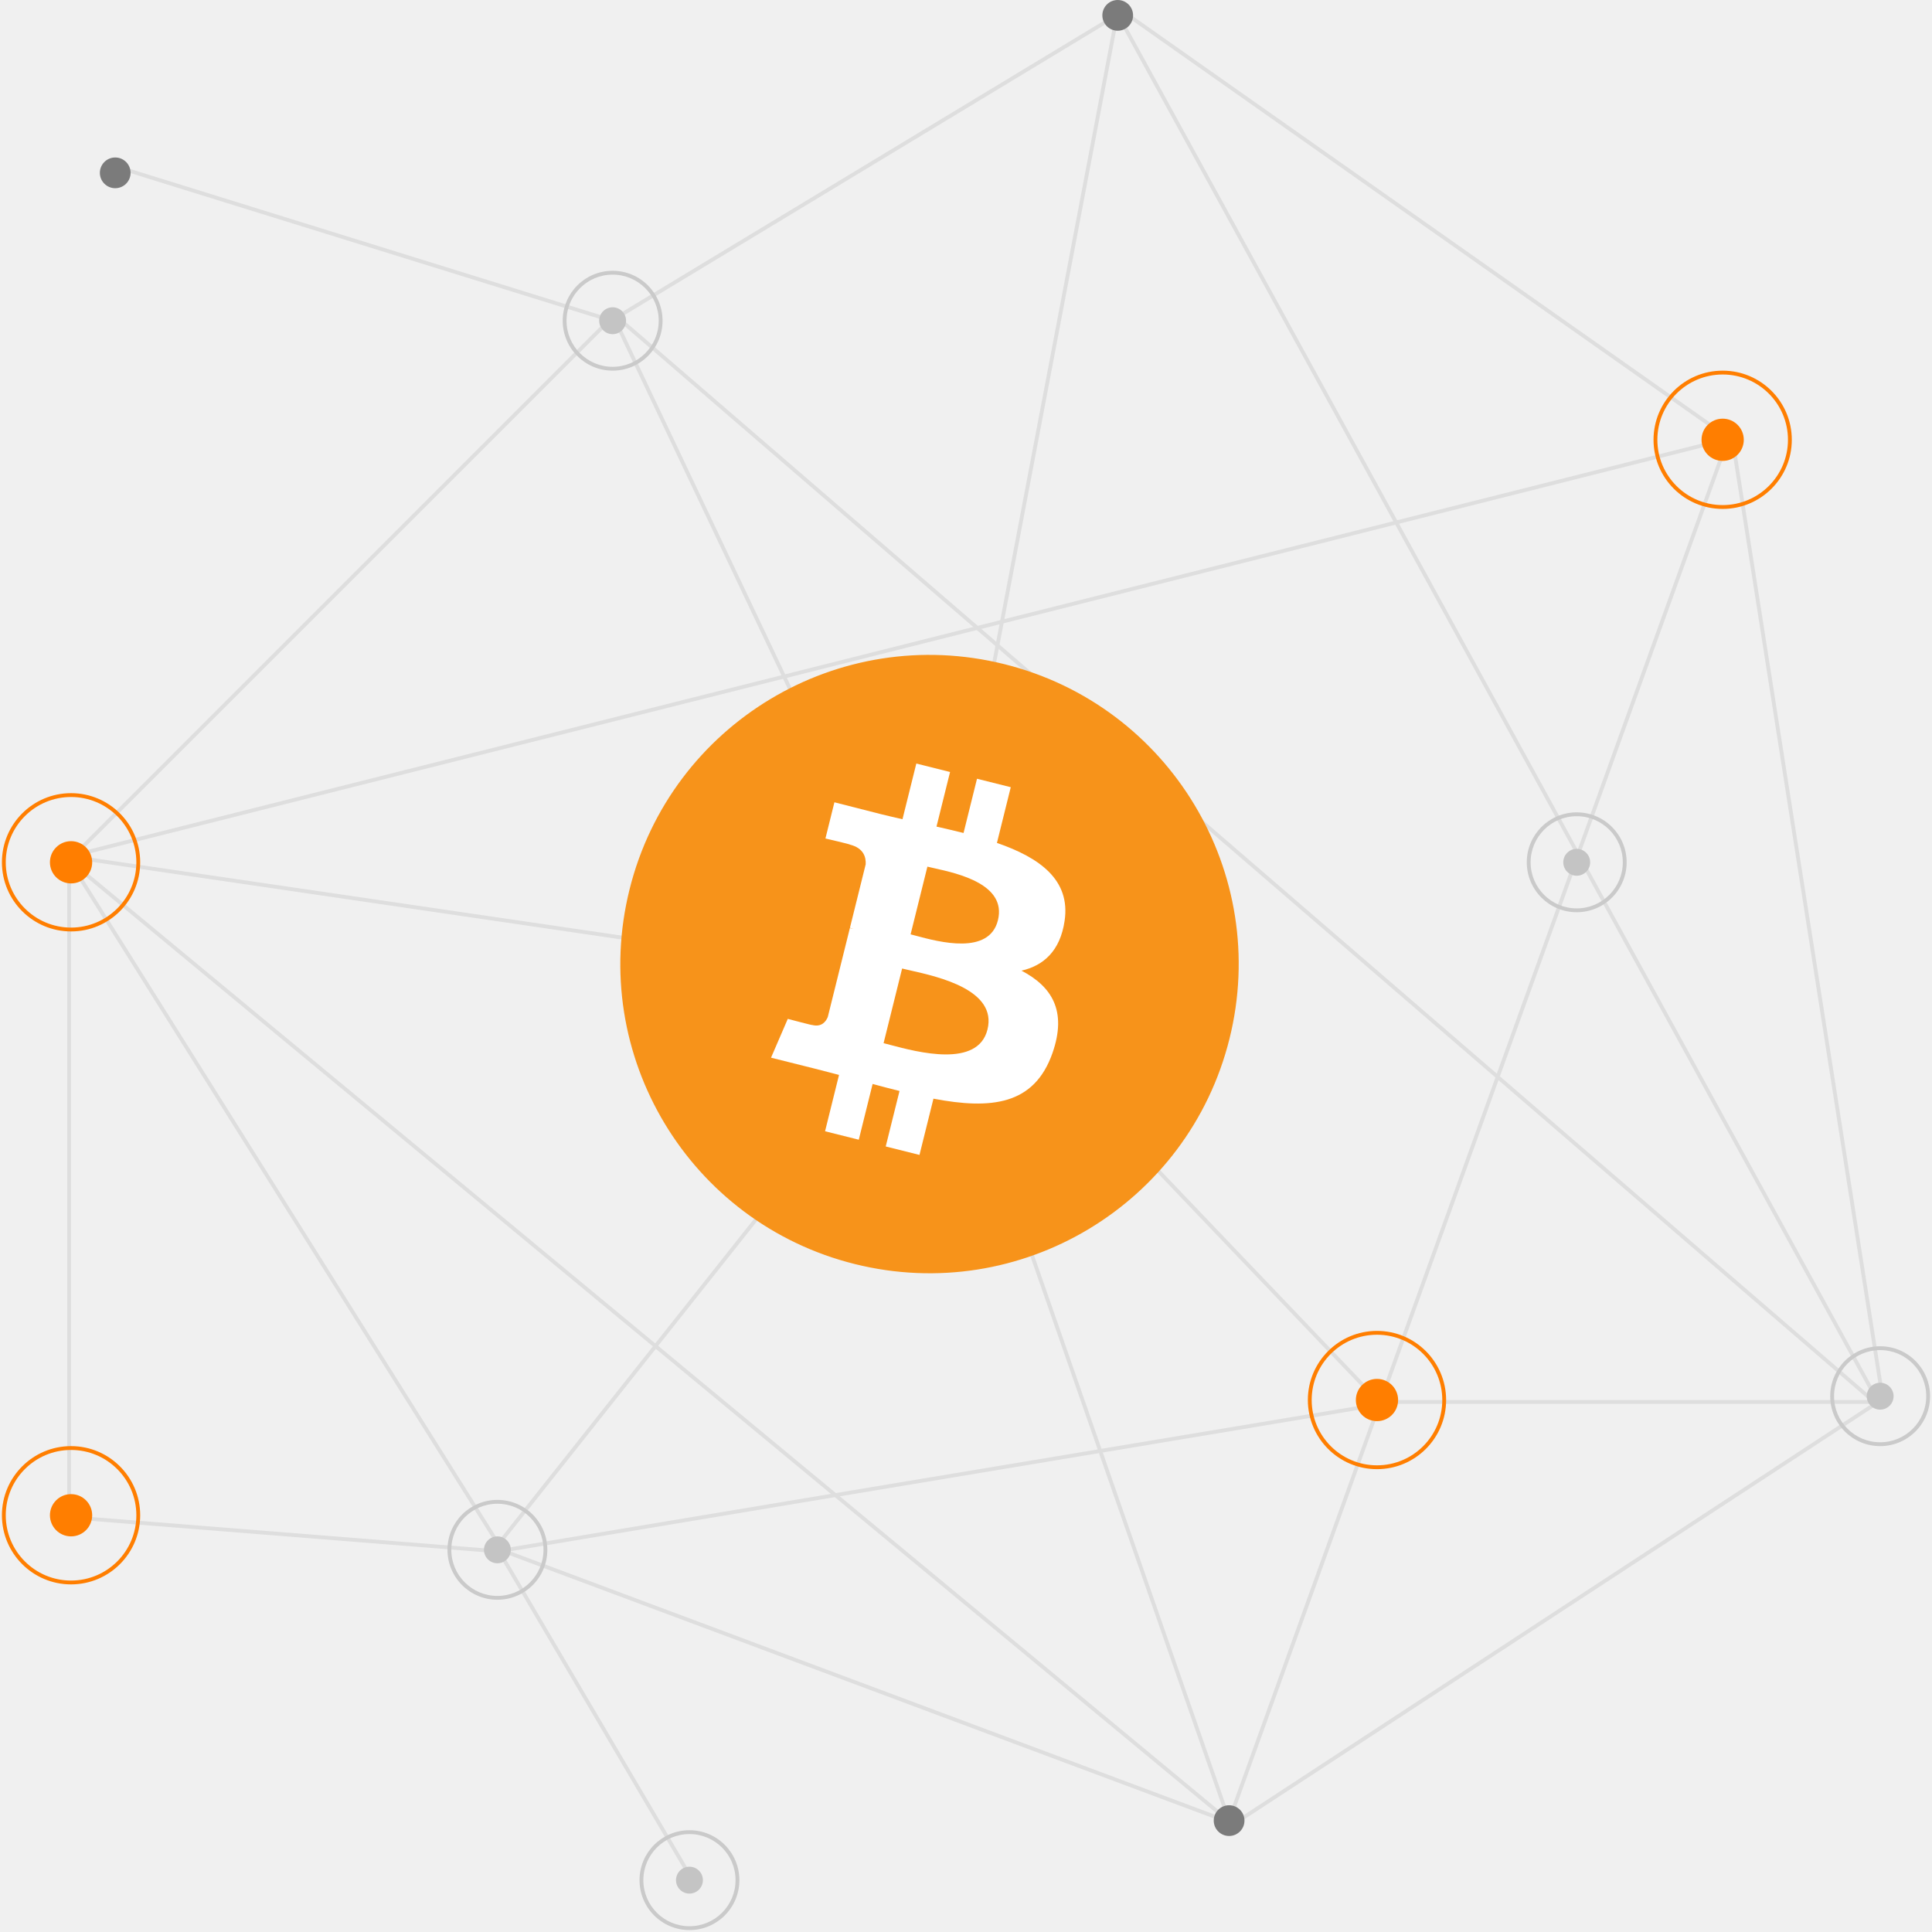
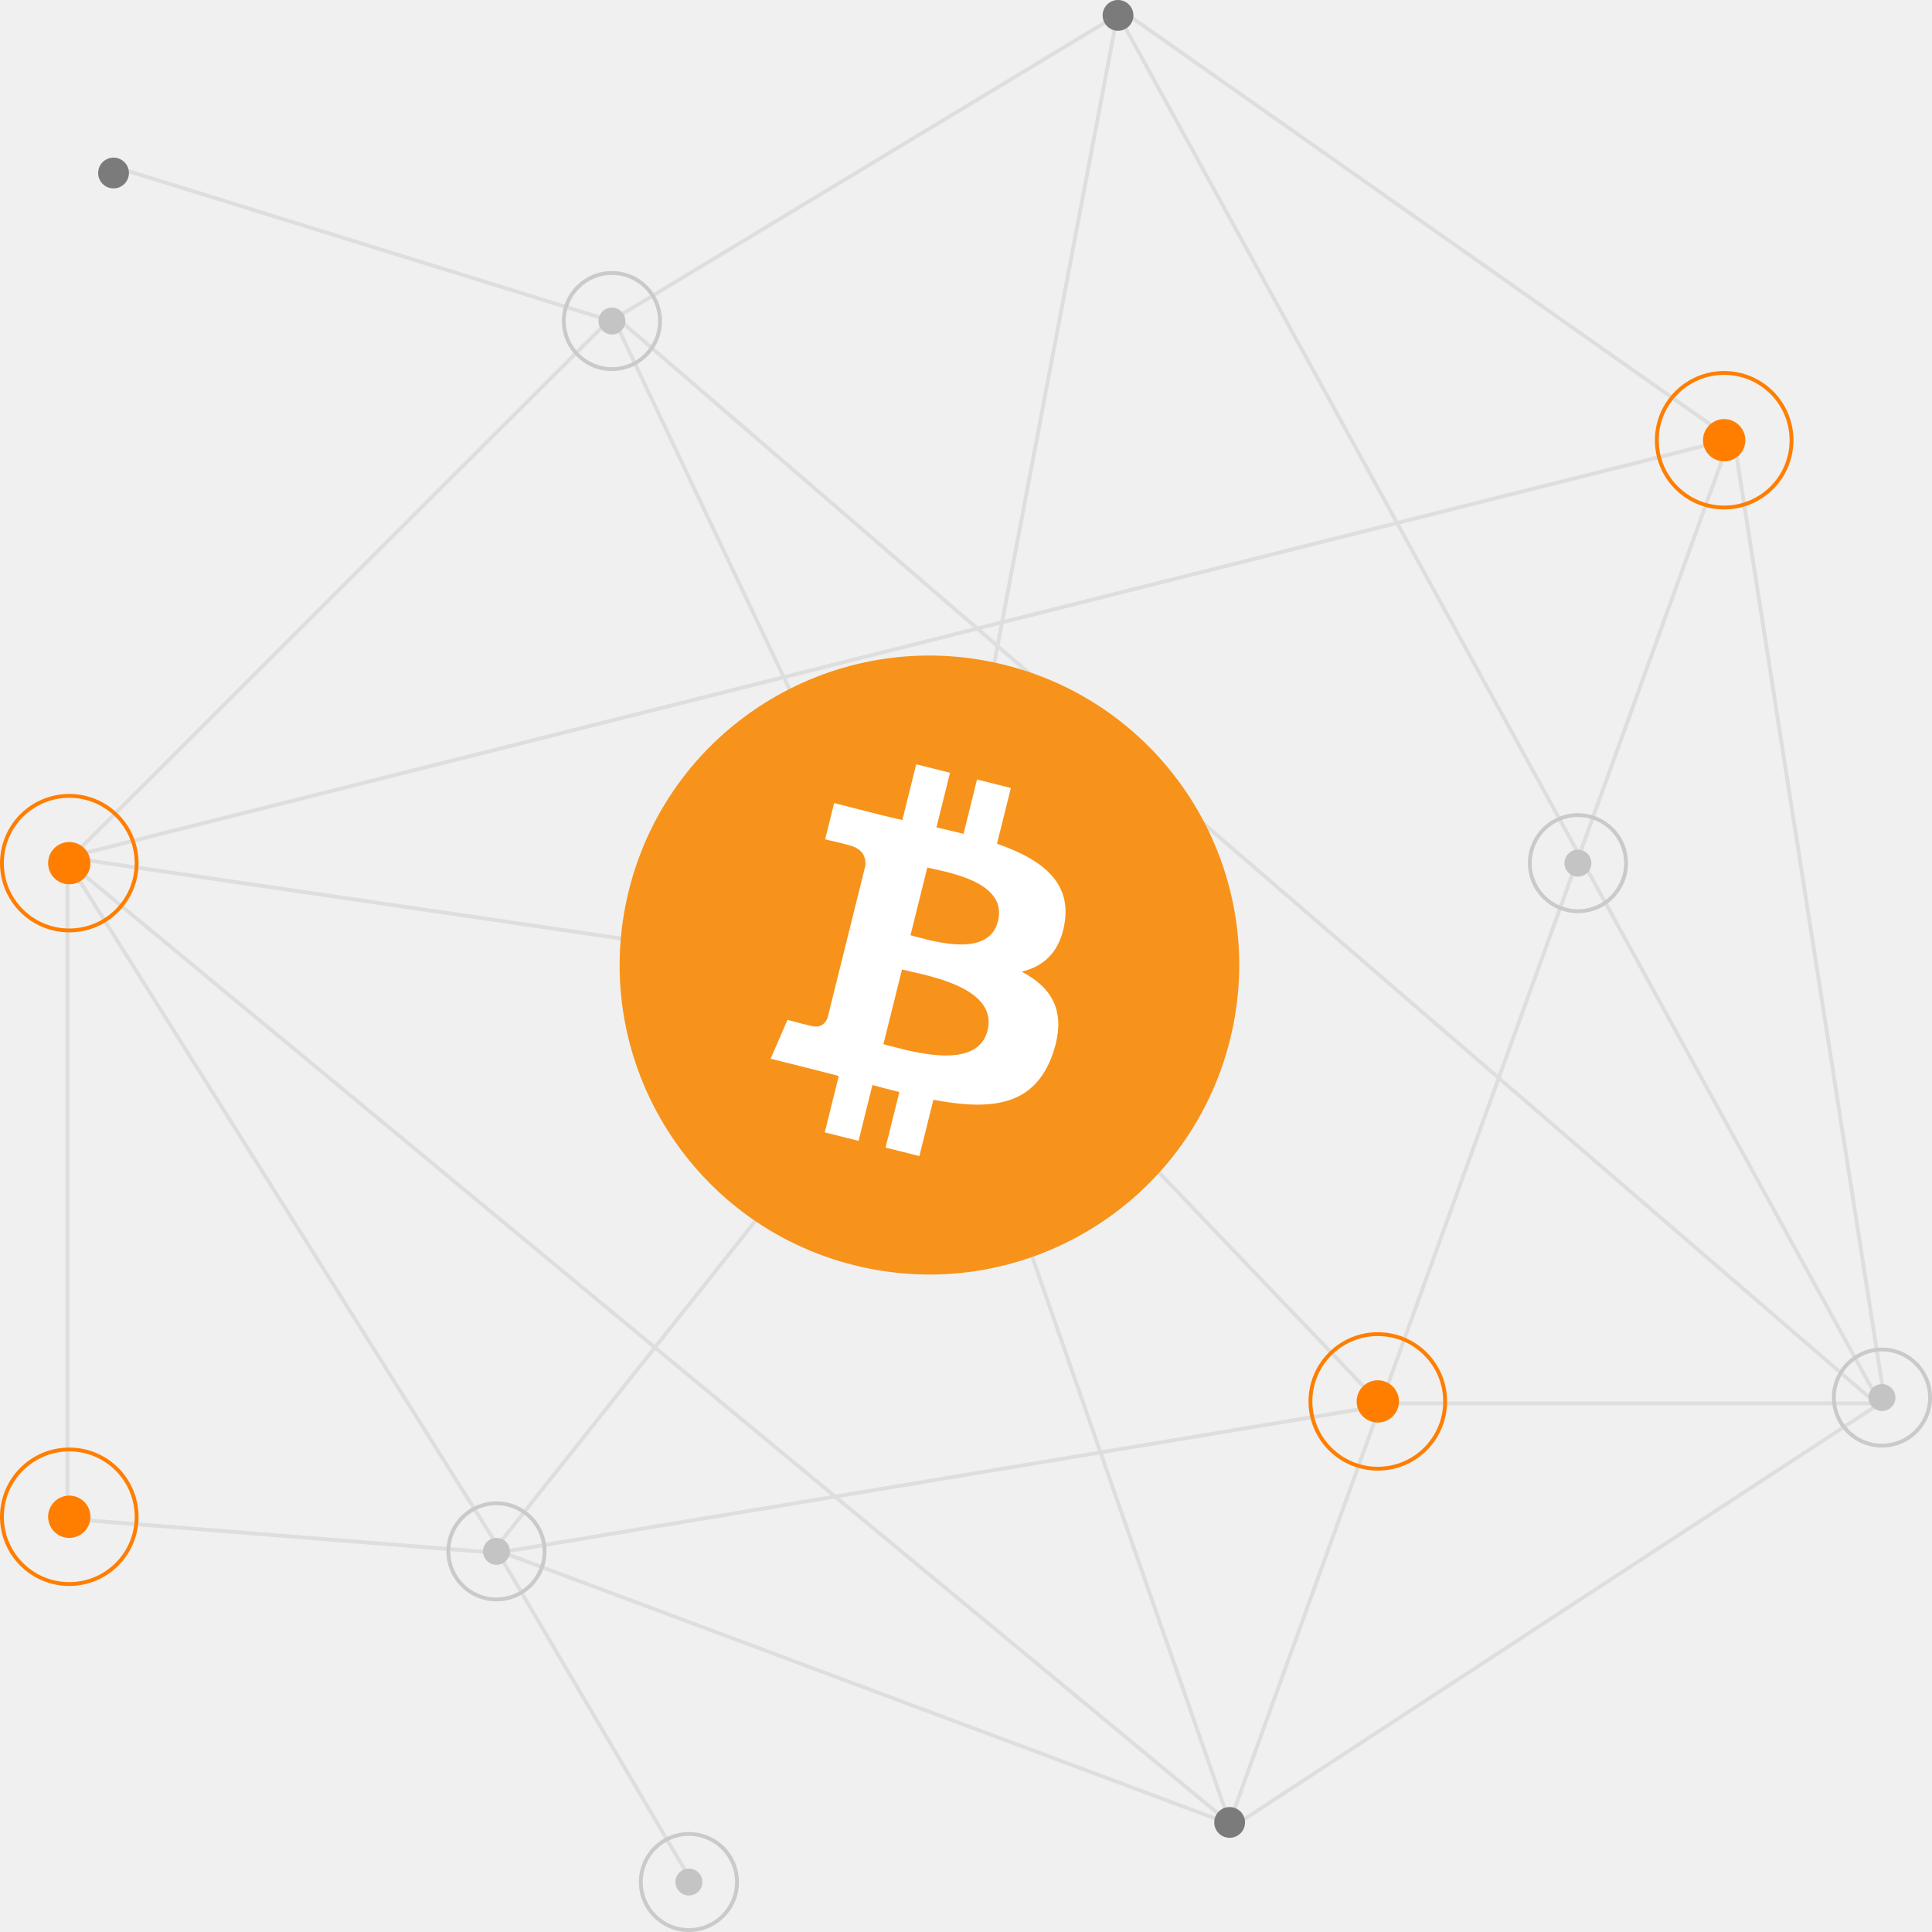
- <svg xmlns="http://www.w3.org/2000/svg" xmlns:xlink="http://www.w3.org/1999/xlink" width="503" height="503" viewBox="0 0 503 503" version="1.1">
-   <g id="Canvas" transform="translate(-5679 -1346)">
-     <g id="Ver 3 get strated illustration">
+ <svg xmlns="http://www.w3.org/2000/svg" xmlns:xlink="http://www.w3.org/1999/xlink" id="svg175" version="1.1" viewBox="0 0 384 384" height="384" width="384">
+   <g transform="matrix(0.7649402,0,0,0.7641791,-4344.478,-1028.585)" id="Canvas">
+     <g id="g152">
      <g id="Ver 3 get strated illustration">
-         <g id="Group 8" opacity="0.2">
+         <g style="opacity:0.2" id="Group 8">
          <g id="Path 5">
-             <use xlink:href="#path0_stroke" transform="translate(5697 1349)" fill="#979797" />
+             <use height="100%" width="100%" y="0" x="0" style="fill:#979797" id="use6" transform="translate(5697,1349)" xlink:href="#path0_stroke" />
          </g>
          <g id="Path 6">
-             <use xlink:href="#path1_stroke" transform="translate(5923 1460)" fill="#979797" />
+             <use height="100%" width="100%" y="0" x="0" style="fill:#979797" id="use9" transform="translate(5923,1460)" xlink:href="#path1_stroke" />
          </g>
          <g id="Path 8">
-             <use xlink:href="#path2_stroke" transform="translate(5808 1604)" fill="#979797" />
+             <use height="100%" width="100%" y="0" x="0" style="fill:#979797" id="use12" transform="translate(5808,1604)" xlink:href="#path2_stroke" />
          </g>
          <g id="Path 9">
-             <use xlink:href="#path3_stroke" transform="translate(5839 1348)" fill="#979797" />
+             <use height="100%" width="100%" y="0" x="0" style="fill:#979797" id="use15" transform="translate(5839,1348)" xlink:href="#path3_stroke" />
          </g>
          <g id="Path 10">
-             <use xlink:href="#path4_stroke" transform="translate(5697 1570)" fill="#979797" />
+             <use height="100%" width="100%" y="0" x="0" style="fill:#979797" id="use18" transform="translate(5697,1570)" xlink:href="#path4_stroke" />
          </g>
          <g id="Path 11">
-             <use xlink:href="#path5_stroke" transform="translate(5697 1347)" fill="#979797" />
+             <use height="100%" width="100%" y="0" x="0" style="fill:#979797" id="use21" transform="translate(5697,1347)" xlink:href="#path5_stroke" />
          </g>
          <g id="Path 12">
-             <use xlink:href="#path6_stroke" transform="translate(5708 1389)" fill="#979797" />
+             <use height="100%" width="100%" y="0" x="0" style="fill:#979797" id="use24" transform="translate(5708,1389)" xlink:href="#path6_stroke" />
          </g>
          <g id="Path 13">
-             <use xlink:href="#path7_stroke" transform="translate(5932 1600)" fill="#979797" />
+             <use height="100%" width="100%" y="0" x="0" style="fill:#979797" id="use27" transform="translate(5932,1600)" xlink:href="#path7_stroke" />
          </g>
          <g id="Path 14">
-             <use xlink:href="#path8_stroke" transform="translate(5808 1711)" fill="#979797" />
+             <use height="100%" width="100%" y="0" x="0" style="fill:#979797" id="use30" transform="translate(5808,1711)" xlink:href="#path8_stroke" />
          </g>
          <g id="Path 15">
-             <use xlink:href="#path9_stroke" transform="translate(5809 1750)" fill="#979797" />
+             <use height="100%" width="100%" y="0" x="0" style="fill:#979797" id="use33" transform="translate(5809,1750)" xlink:href="#path9_stroke" />
          </g>
        </g>
        <g id="dots">
          <g id="Oval 2">
-             <use xlink:href="#path10_fill" transform="translate(5835 1426)" fill="#C4C4C4" />
+             <use height="100%" width="100%" y="0" x="0" style="fill:#c4c4c4" id="use37" transform="translate(5835,1426)" xlink:href="#path10_fill" />
          </g>
-           <g id="Oval 2">
-             <use xlink:href="#path11_stroke" transform="translate(5826 1417)" fill="#CACACA" />
+           <g id="g42">
+             <use height="100%" width="100%" y="0" x="0" style="fill:#cacaca" id="use40" transform="translate(5826,1417)" xlink:href="#path11_stroke" />
          </g>
        </g>
-         <g id="dots">
-           <g id="Oval 2">
-             <use xlink:href="#path10_fill" transform="translate(6165 1706)" fill="#C4C4C4" />
+         <g id="g53">
+           <g id="g47">
+             <use height="100%" width="100%" y="0" x="0" style="fill:#c4c4c4" id="use45" transform="translate(6165,1706)" xlink:href="#path10_fill" />
          </g>
-           <g id="Oval 2">
-             <use xlink:href="#path11_stroke" transform="translate(6156 1697)" fill="#CACACA" />
+           <g id="g51">
+             <use height="100%" width="100%" y="0" x="0" style="fill:#cacaca" id="use49" transform="translate(6156,1697)" xlink:href="#path11_stroke" />
          </g>
        </g>
-         <g id="dots">
-           <g id="Oval 2">
-             <use xlink:href="#path10_fill" transform="translate(6086 1567)" fill="#C4C4C4" />
+         <g id="g63">
+           <g id="g57">
+             <use height="100%" width="100%" y="0" x="0" style="fill:#c4c4c4" id="use55" transform="translate(6086,1567)" xlink:href="#path10_fill" />
          </g>
-           <g id="Oval 2">
-             <use xlink:href="#path11_stroke" transform="translate(6077 1558)" fill="#CACACA" />
+           <g id="g61">
+             <use height="100%" width="100%" y="0" x="0" style="fill:#cacaca" id="use59" transform="translate(6077,1558)" xlink:href="#path11_stroke" />
          </g>
        </g>
-         <g id="dots">
-           <g id="Oval 2">
-             <use xlink:href="#path10_fill" transform="translate(5805 1746)" fill="#C4C4C4" />
+         <g id="g73">
+           <g id="g67">
+             <use height="100%" width="100%" y="0" x="0" style="fill:#c4c4c4" id="use65" transform="translate(5805,1746)" xlink:href="#path10_fill" />
          </g>
-           <g id="Oval 2">
-             <use xlink:href="#path11_stroke" transform="translate(5796 1737)" fill="#CACACA" />
+           <g id="g71">
+             <use height="100%" width="100%" y="0" x="0" style="fill:#cacaca" id="use69" transform="translate(5796,1737)" xlink:href="#path11_stroke" />
          </g>
        </g>
-         <g id="dots">
-           <g id="Oval 2">
-             <use xlink:href="#path10_fill" transform="translate(5855 1832)" fill="#C4C4C4" />
+         <g id="g83">
+           <g id="g77">
+             <use height="100%" width="100%" y="0" x="0" style="fill:#c4c4c4" id="use75" transform="translate(5855,1832)" xlink:href="#path10_fill" />
          </g>
-           <g id="Oval 2">
-             <use xlink:href="#path11_stroke" transform="translate(5846 1823)" fill="#CACACA" />
+           <g id="g81">
+             <use height="100%" width="100%" y="0" x="0" style="fill:#cacaca" id="use79" transform="translate(5846,1823)" xlink:href="#path11_stroke" />
          </g>
        </g>
-         <g id="dots">
-           <g id="Oval 2">
-             <use xlink:href="#path12_fill" transform="translate(5995 1816)" fill="#7B7B7B" />
+         <g id="g89">
+           <g id="g87">
+             <use height="100%" width="100%" y="0" x="0" style="fill:#7b7b7b" id="use85" transform="translate(5995,1816)" xlink:href="#path12_fill" />
          </g>
        </g>
-         <g id="dots">
-           <g id="Oval 2">
-             <use xlink:href="#path12_fill" transform="translate(5705 1387)" fill="#7B7B7B" />
+         <g id="g95">
+           <g id="g93">
+             <use height="100%" width="100%" y="0" x="0" style="fill:#7b7b7b" id="use91" transform="translate(5705,1387)" xlink:href="#path12_fill" />
          </g>
        </g>
-         <g id="dots">
-           <g id="Oval 2">
-             <use xlink:href="#path12_fill" transform="translate(5966 1346)" fill="#7B7B7B" />
+         <g id="g101">
+           <g id="g99">
+             <use height="100%" width="100%" y="0" x="0" style="fill:#7b7b7b" id="use97" transform="translate(5966,1346)" xlink:href="#path12_fill" />
          </g>
        </g>
        <g id="Group 7">
-           <g id="Oval 2">
-             <use xlink:href="#path13_fill" transform="translate(5692 1565)" fill="#FF7E00" />
+           <g id="g105">
+             <use height="100%" width="100%" y="0" x="0" style="fill:#ff7e00" id="use103" transform="translate(5692,1565)" xlink:href="#path13_fill" />
          </g>
-           <g id="Oval 2">
-             <use xlink:href="#path14_stroke" transform="translate(5680 1553)" fill="#FF7E00" />
+           <g id="g109">
+             <use height="100%" width="100%" y="0" x="0" style="fill:#ff7e00" id="use107" transform="translate(5680,1553)" xlink:href="#path14_stroke" />
          </g>
        </g>
-         <g id="Group 7">
-           <g id="Oval 2">
-             <use xlink:href="#path13_fill" transform="translate(5692 1735)" fill="#FF7E00" />
+         <g id="g120">
+           <g id="g114">
+             <use height="100%" width="100%" y="0" x="0" style="fill:#ff7e00" id="use112" transform="translate(5692,1735)" xlink:href="#path13_fill" />
          </g>
-           <g id="Oval 2">
-             <use xlink:href="#path14_stroke" transform="translate(5680 1723)" fill="#FF7E00" />
+           <g id="g118">
+             <use height="100%" width="100%" y="0" x="0" style="fill:#ff7e00" id="use116" transform="translate(5680,1723)" xlink:href="#path14_stroke" />
          </g>
        </g>
-         <g id="Group 7">
-           <g id="Oval 2">
-             <use xlink:href="#path13_fill" transform="translate(6032 1705)" fill="#FF7E00" />
+         <g id="g130">
+           <g id="g124">
+             <use height="100%" width="100%" y="0" x="0" style="fill:#ff7e00" id="use122" transform="translate(6032,1705)" xlink:href="#path13_fill" />
          </g>
-           <g id="Oval 2">
-             <use xlink:href="#path14_stroke" transform="translate(6020 1693)" fill="#FF7E00" />
+           <g id="g128">
+             <use height="100%" width="100%" y="0" x="0" style="fill:#ff7e00" id="use126" transform="translate(6020,1693)" xlink:href="#path14_stroke" />
          </g>
        </g>
-         <g id="Group 7">
-           <g id="Oval 2">
-             <use xlink:href="#path13_fill" transform="translate(6122 1455)" fill="#FF7E00" />
+         <g id="g140">
+           <g id="g134">
+             <use height="100%" width="100%" y="0" x="0" style="fill:#ff7e00" id="use132" transform="translate(6122,1455)" xlink:href="#path13_fill" />
          </g>
-           <g id="Oval 2">
-             <use xlink:href="#path14_stroke" transform="translate(6110 1443)" fill="#FF7E00" />
+           <g id="g138">
+             <use height="100%" width="100%" y="0" x="0" style="fill:#ff7e00" id="use136" transform="translate(6110,1443)" xlink:href="#path14_stroke" />
          </g>
        </g>
        <g id="Group 6">
          <g id="path3094">
-             <use xlink:href="#path15_fill" transform="translate(5841 1517)" fill="#F7931A" />
-             <use xlink:href="#path16_stroke" transform="translate(5841 1517)" fill="#F7931A" />
+             <use height="100%" width="100%" y="0" x="0" style="fill:#f7931a" id="use142" transform="translate(5841,1517)" xlink:href="#path15_fill" />
+             <use height="100%" width="100%" y="0" x="0" style="fill:#f7931a" id="use144" transform="translate(5841,1517)" xlink:href="#path16_stroke" />
          </g>
          <g id="path3096">
-             <use xlink:href="#path17_fill" transform="translate(5879.74 1544.79)" fill="#FFFFFF" />
+             <use height="100%" width="100%" y="0" x="0" style="fill:#ffffff" id="use147" transform="translate(5879.74,1544.79)" xlink:href="#path17_fill" />
          </g>
        </g>
      </g>
    </g>
  </g>
-   <defs>
-     <path id="path0_stroke" d="M 433 111L 433.494 110.923L 433.409 110.381L 432.878 110.515L 433 111ZM 0 220L -0.122 219.515L -0.073 220.495L 0 220ZM 225 253L 224.927 253.495L 225.402 253.564L 225.491 253.093L 225 253ZM 472.494 359.923L 433.494 110.923L 432.506 111.077L 471.506 360.077L 472.494 359.923ZM 432.878 110.515L -0.122 219.515L 0.122 220.485L 433.122 111.485L 432.878 110.515ZM -0.073 220.495L 224.927 253.495L 225.073 252.505L 0.073 219.505L -0.073 220.495ZM 225.491 253.093L 273.491 0.093L 272.509 -0.093L 224.509 252.907L 225.491 253.093Z" />
-     <path id="path1_stroke" d="M 76 360L 75.528 360.165L 75.992 361.495L 76.47 360.17L 76 360ZM -0.472 142.165L 75.528 360.165L 76.472 359.835L 0.472 141.835L -0.472 142.165ZM 76.47 360.17L 206.47 0.17L 205.53 -0.17L 75.53 359.83L 76.47 360.17Z" />
-     <path id="path2_stroke" d="M 0 145L -0.392 144.689L -0.819 145.228L -0.175 145.468L 0 145ZM 114.608 -0.311L -0.392 144.689L 0.392 145.311L 115.392 0.311L 114.608 -0.311ZM -0.175 145.468L 189.825 216.468L 190.175 215.532L 0.175 144.532L -0.175 145.468Z" />
-     <path id="path3_stroke" d="M 0 81L -0.259 80.572L -0.645 80.806L -0.452 81.214L 0 81ZM 82.452 253.786L 0.452 80.786L -0.452 81.214L 81.548 254.214L 82.452 253.786ZM 0.259 81.428L 134.259 0.428L 133.741 -0.428L -0.259 80.572L 0.259 81.428Z" />
-     <path id="path4_stroke" d="M 113 180L 112.96 180.498L 113.953 180.577L 113.423 179.734L 113 180ZM 0 171L -0.5 171L -0.5 171.462L -0.04 171.498L 0 171ZM 0 0L 0.423 -0.266L -0.5 -1.737L -0.5 0L 0 0ZM 113.04 179.502L 0.04 170.502L -0.04 171.498L 112.96 180.498L 113.04 179.502ZM 0.5 171L 0.5 0L -0.5 0L -0.5 171L 0.5 171ZM -0.423 0.266L 112.577 180.266L 113.423 179.734L 0.423 -0.266L -0.423 0.266Z" />
-     <path id="path5_stroke" d="M 271.5 0L 271.788 -0.409L 271.062 0.24L 271.5 0ZM 471 364L 471.274 364.418L 471.661 364.165L 471.438 363.76L 471 364ZM 303 474L 302.681 474.385L 302.965 474.62L 303.274 474.418L 303 474ZM 0 223L -0.354 222.646L -0.742 223.035L -0.319 223.385L 0 223ZM 142 81L 142.327 80.621L 141.975 80.318L 141.646 80.646L 142 81ZM 432.288 112.591L 271.788 -0.409L 271.212 0.409L 431.712 113.409L 432.288 112.591ZM 271.062 0.24L 470.562 364.24L 471.438 363.76L 271.938 -0.24L 271.062 0.24ZM 470.726 363.582L 302.726 473.582L 303.274 474.418L 471.274 364.418L 470.726 363.582ZM 303.319 473.615L 0.319 222.615L -0.319 223.385L 302.681 474.385L 303.319 473.615ZM 0.354 223.354L 142.354 81.354L 141.646 80.646L -0.354 222.646L 0.354 223.354ZM 141.673 81.379L 469.673 364.379L 470.327 363.621L 142.327 80.621L 141.673 81.379Z" />
-     <path id="path6_stroke" d="M 132.148 40.523L 0.148 -0.477L -0.148 0.477L 131.852 41.477L 132.148 40.523Z" />
-     <path id="path7_stroke" d="M 106 111L 105.638 111.345L 105.786 111.5L 106 111.5L 106 111ZM 238 110.5L 106 110.5L 106 111.5L 238 111.5L 238 110.5ZM 106.362 110.655L 0.362 -0.345L -0.362 0.345L 105.638 111.345L 106.362 110.655Z" />
-     <path id="path8_stroke" d="M 0.082 39.493L 234.082 0.493L 233.918 -0.493L -0.082 38.507L 0.082 39.493Z" />
-     <path id="path9_stroke" d="M -0.431 0.254L 49.569 85.254L 50.431 84.746L 0.431 -0.254L -0.431 0.254Z" />
-     <path id="path10_fill" fill-rule="evenodd" d="M 3.5 7C 5.433 7 7 5.433 7 3.5C 7 1.567 5.433 0 3.5 0C 1.567 0 0 1.567 0 3.5C 0 5.433 1.567 7 3.5 7Z" />
-     <path id="path11_stroke" d="M 12.5 25.5C 19.68 25.5 25.5 19.68 25.5 12.5L 24.5 12.5C 24.5 19.127 19.127 24.5 12.5 24.5L 12.5 25.5ZM 25.5 12.5C 25.5 5.32 19.68 -0.5 12.5 -0.5L 12.5 0.5C 19.127 0.5 24.5 5.873 24.5 12.5L 25.5 12.5ZM 12.5 -0.5C 5.32 -0.5 -0.5 5.32 -0.5 12.5L 0.5 12.5C 0.5 5.873 5.873 0.5 12.5 0.5L 12.5 -0.5ZM -0.5 12.5C -0.5 19.68 5.32 25.5 12.5 25.5L 12.5 24.5C 5.873 24.5 0.5 19.127 0.5 12.5L -0.5 12.5Z" />
-     <path id="path12_fill" fill-rule="evenodd" d="M 4 8C 6.209 8 8 6.209 8 4C 8 1.791 6.209 0 4 0C 1.791 0 0 1.791 0 4C 0 6.209 1.791 8 4 8Z" />
-     <path id="path13_fill" fill-rule="evenodd" d="M 5.5 11C 8.538 11 11 8.538 11 5.5C 11 2.462 8.538 0 5.5 0C 2.462 0 0 2.462 0 5.5C 0 8.538 2.462 11 5.5 11Z" />
-     <path id="path14_stroke" d="M 17.5 35.5C 27.441 35.5 35.5 27.441 35.5 17.5L 34.5 17.5C 34.5 26.889 26.889 34.5 17.5 34.5L 17.5 35.5ZM 35.5 17.5C 35.5 7.559 27.441 -0.5 17.5 -0.5L 17.5 0.5C 26.889 0.5 34.5 8.111 34.5 17.5L 35.5 17.5ZM 17.5 -0.5C 7.559 -0.5 -0.5 7.559 -0.5 17.5L 0.5 17.5C 0.5 8.111 8.111 0.5 17.5 0.5L 17.5 -0.5ZM -0.5 17.5C -0.5 27.441 7.559 35.5 17.5 35.5L 17.5 34.5C 8.111 34.5 0.5 26.889 0.5 17.5L -0.5 17.5Z" />
-     <path id="path15_fill" d="M 157.605 99.353C 146.919 142.21 103.507 168.292 60.64 157.605C 17.791 146.92 -8.295 103.51 2.396 60.656C 13.078 17.794 56.49 -8.291 99.344 2.394C 142.209 13.079 168.292 56.493 157.605 99.353Z" />
-     <path id="path16_stroke" d="M 157.605 99.353L 158.091 99.474L 158.091 99.474L 157.605 99.353ZM 60.64 157.605L 60.519 158.09L 60.519 158.09L 60.64 157.605ZM 2.396 60.656L 2.882 60.777L 2.882 60.777L 2.396 60.656ZM 99.344 2.394L 99.223 2.879L 99.223 2.879L 99.344 2.394ZM 157.12 99.232C 146.501 141.821 103.36 167.74 60.761 157.12L 60.519 158.09C 103.654 168.844 147.338 142.599 158.091 99.474L 157.12 99.232ZM 60.761 157.12C 18.179 146.502 -7.743 103.363 2.882 60.777L 1.911 60.535C -8.847 103.657 17.402 147.338 60.519 158.09L 60.761 157.12ZM 2.882 60.777C 13.496 18.183 56.637 -7.739 99.223 2.879L 99.465 1.909C 56.343 -8.843 12.659 17.405 1.911 60.535L 2.882 60.777ZM 99.223 2.879C 141.82 13.497 167.74 56.64 157.12 99.232L 158.091 99.474C 168.844 56.346 142.598 12.661 99.465 1.909L 99.223 2.879Z" />
-     <path id="path17_fill" fill-rule="evenodd" d="M 58.814 20.662L 62.414 6.158L 53.625 3.958L 50.121 18.079C 47.81 17.501 45.437 16.955 43.079 16.415L 46.609 2.2L 37.825 0L 34.223 14.498C 32.31 14.061 30.433 13.629 28.611 13.174L 16.501 10.088L 14.163 19.517C 14.163 19.517 20.684 21.019 20.546 21.112C 24.105 22.004 24.748 24.37 24.641 26.246L 20.541 42.769C 20.786 42.832 21.104 42.922 21.455 43.063L 21.164 42.99C 20.958 42.938 20.744 42.885 20.526 42.832L 14.779 65.978C 14.343 67.064 13.239 68.693 10.751 68.075C 10.839 68.203 4.363 66.473 4.363 66.473L 0 76.579L 11.437 79.443C 12.697 79.76 13.942 80.086 15.174 80.409L 15.233 80.424C 16.061 80.641 16.885 80.857 17.702 81.067L 14.065 95.737L 22.844 97.937L 26.446 83.423C 28.844 84.077 31.172 84.68 33.45 85.249L 29.86 99.695L 38.649 101.895L 42.286 87.253C 57.272 90.102 68.541 88.953 73.285 75.337C 77.107 64.374 73.095 58.05 65.21 53.926C 70.952 52.596 75.277 48.801 76.431 40.964C 78.026 30.257 69.911 24.501 58.814 20.662ZM 29.302 72.8L 34.128 53.365C 34.72 53.514 35.443 53.677 36.26 53.861L 36.287 53.867C 43.704 55.539 58.904 58.965 56.351 69.249C 53.859 79.307 38.186 75.149 31.015 73.246C 30.37 73.075 29.794 72.922 29.302 72.8ZM 40.711 26.842L 36.336 44.469C 36.749 44.572 37.234 44.702 37.778 44.848C 43.757 46.451 56.798 49.947 59.07 40.805C 61.39 31.454 48.714 28.636 42.524 27.259C 41.827 27.104 41.213 26.968 40.711 26.842Z" />
+   <defs id="defs173">
+     <path d="m 433,111 0.494,-0.077 -0.085,-0.542 -0.531,0.134 z M 0,220 l -0.122,-0.485 0.05,0.98 z m 225,33 -0.073,0.495 0.475,0.069 0.089,-0.471 z m 247.494,106.923 -39,-249 -0.988,0.154 39,249 z m -39.616,-249.408 -433,109 0.244,0.97 433,-109 z m -432.951,109.98 225,33 0.146,-0.99 -225,-33 z M 225.491,253.093 l 48,-253 -0.982,-0.186 -48,253 z" id="path0_stroke" />
+     <path d="m 76,360 -0.472,0.165 0.464,1.33 0.479,-1.325 z m -76.472,-217.835 76,218 0.944,-0.33 -76,-218 z M 76.47,360.17 206.47,0.17 205.53,-0.17 75.53,359.83 Z" id="path1_stroke" />
+     <path d="m 0,145 -0.392,-0.311 -0.427,0.539 0.644,0.24 z M 114.608,-0.311 -0.392,144.689 0.392,145.311 115.392,0.311 Z M -0.175,145.468 l 190,71 0.35,-0.936 -190,-71 z" id="path2_stroke" />
+     <path d="m 0,81 -0.259,-0.428 -0.387,0.234 0.194,0.408 z M 82.452,253.786 0.452,80.786 -0.452,81.214 81.548,254.214 Z M 0.259,81.428 134.259,0.428 133.741,-0.428 -0.259,80.572 Z" id="path3_stroke" />
+     <path d="m 113,180 -0.04,0.498 0.993,0.079 -0.53,-0.843 z M 0,171 h -0.5 v 0.462 l 0.46,0.036 z M 0,0 0.423,-0.266 -0.5,-1.737 V 0 Z m 113.04,179.502 -113,-9 -0.079,0.996 113,9 z M 0.5,171 V 0 h -1 V 171 Z M -0.423,0.266 112.577,180.266 113.423,179.734 0.423,-0.266 Z" id="path4_stroke" />
+     <path d="m 271.5,0 0.288,-0.409 -0.726,0.649 z m 199.5,364 0.274,0.418 0.387,-0.253 -0.223,-0.405 z m -168,110 -0.319,0.385 0.284,0.235 0.309,-0.202 z M 0,223 l -0.354,-0.354 -0.388,0.389 0.423,0.35 z m 142,-142 0.327,-0.379 -0.352,-0.303 -0.329,0.328 z M 432.288,112.591 271.788,-0.409 271.212,0.409 431.712,113.409 Z M 271.062,0.24 470.562,364.24 471.438,363.76 271.938,-0.24 Z M 470.726,363.582 l -168,110 0.548,0.836 168,-110 z m -167.407,110.033 -303,-251 -0.638,0.77 303,251 z M 0.354,223.354 142.354,81.354 141.646,80.646 -0.354,222.646 Z M 141.673,81.379 l 328,283 0.654,-0.758 -328,-283 z" id="path5_stroke" />
+     <path d="M 132.148,40.523 0.148,-0.477 -0.148,0.477 131.852,41.477 Z" id="path6_stroke" />
+     <path d="m 106,111 -0.362,0.345 0.148,0.155 H 106 Z m 132,-0.5 H 106 v 1 H 238 Z M 106.362,110.655 0.362,-0.345 -0.362,0.345 105.638,111.345 Z" id="path7_stroke" />
+     <path d="M 0.082,39.493 234.082,0.493 233.918,-0.493 -0.082,38.507 Z" id="path8_stroke" />
+     <path d="M -0.431,0.254 49.569,85.254 50.431,84.746 0.431,-0.254 Z" id="path9_stroke" />
+     <path style="fill-rule:evenodd" d="M 3.5,7 C 5.433,7 7,5.433 7,3.5 7,1.567 5.433,0 3.5,0 1.567,0 0,1.567 0,3.5 0,5.433 1.567,7 3.5,7 Z" id="path10_fill" />
+     <path d="m 12.5,25.5 c 7.18,0 13,-5.82 13,-13 h -1 c 0,6.627 -5.373,12 -12,12 z m 13,-13 c 0,-7.18 -5.82,-13 -13,-13 v 1 c 6.627,0 12,5.373 12,12 z m -13,-13 c -7.18,0 -13,5.82 -13,13 h 1 c 0,-6.627 5.373,-12 12,-12 z m -13,13 c 0,7.18 5.82,13 13,13 v -1 c -6.627,0 -12,-5.373 -12,-12 z" id="path11_stroke" />
+     <path style="fill-rule:evenodd" d="M 4,8 C 6.209,8 8,6.209 8,4 8,1.791 6.209,0 4,0 1.791,0 0,1.791 0,4 0,6.209 1.791,8 4,8 Z" id="path12_fill" />
+     <path style="fill-rule:evenodd" d="M 5.5,11 C 8.538,11 11,8.538 11,5.5 11,2.462 8.538,0 5.5,0 2.462,0 0,2.462 0,5.5 0,8.538 2.462,11 5.5,11 Z" id="path13_fill" />
+     <path d="m 17.5,35.5 c 9.941,0 18,-8.059 18,-18 h -1 c 0,9.389 -7.611,17 -17,17 z m 18,-18 c 0,-9.941 -8.059,-18 -18,-18 v 1 c 9.389,0 17,7.611 17,17 z m -18,-18 c -9.941,0 -18,8.059 -18,18 h 1 c 0,-9.389 7.611,-17 17,-17 z m -18,18 c 0,9.941 8.059,18 18,18 v -1 c -9.389,0 -17,-7.611 -17,-17 z" id="path14_stroke" />
+     <path d="M 157.605,99.353 C 146.919,142.21 103.507,168.292 60.64,157.605 17.791,146.92 -8.295,103.51 2.396,60.656 13.078,17.794 56.49,-8.291 99.344,2.394 142.209,13.079 168.292,56.493 157.605,99.353 Z" id="path15_fill" />
+     <path d="m 157.605,99.353 0.486,0.121 v -1e-4 z m -96.965,58.252 -0.121,0.485 h 10e-5 z M 2.396,60.656 l 0.485,0.121 3e-5,-10e-5 z M 99.344,2.394 99.223,2.879 v 1e-5 z M 157.12,99.232 c -10.619,42.589 -53.76,68.508 -96.359,57.888 l -0.242,0.97 C 103.654,168.844 147.338,142.599 158.091,99.474 Z M 60.761,157.12 C 18.179,146.502 -7.743,103.363 2.882,60.777 L 1.911,60.535 C -8.847,103.657 17.402,147.338 60.519,158.09 Z M 2.882,60.777 C 13.496,18.183 56.637,-7.739 99.223,2.879 L 99.465,1.909 C 56.343,-8.843 12.659,17.405 1.911,60.535 Z M 99.223,2.879 C 141.82,13.497 167.74,56.64 157.12,99.232 l 0.971,0.242 C 168.844,56.346 142.598,12.661 99.465,1.909 Z" id="path16_stroke" />
+     <path style="fill-rule:evenodd" d="M 58.814,20.662 62.414,6.158 53.625,3.958 50.121,18.079 C 47.81,17.501 45.437,16.955 43.079,16.415 L 46.609,2.2 37.825,0 34.223,14.498 c -1.913,-0.438 -3.79,-0.87 -5.612,-1.325 L 16.501,10.088 14.163,19.517 c 0,0 6.521,1.501 6.383,1.594 3.56,0.893 4.203,3.259 4.095,5.135 L 20.541,42.769 c 0.245,0.063 0.563,0.153 0.914,0.294 l -0.29,-0.073 c -0.206,-0.052 -0.42,-0.106 -0.638,-0.159 l -5.747,23.146 c -0.435,1.086 -1.54,2.716 -4.028,2.097 0.088,0.128 -6.388,-1.602 -6.388,-1.602 L 0,76.579 l 11.437,2.864 c 1.26,0.317 2.505,0.643 3.737,0.966 l 0.059,0.015 c 0.829,0.217 1.652,0.433 2.469,0.643 l -3.637,14.669 8.778,2.2 3.602,-14.514 c 2.398,0.654 4.726,1.257 7.004,1.825 l -3.589,14.446 8.789,2.2 3.637,-14.642 C 57.272,90.102 68.541,88.953 73.285,75.337 77.107,64.374 73.095,58.05 65.21,53.926 70.952,52.596 75.277,48.801 76.431,40.964 78.026,30.257 69.911,24.501 58.814,20.662 Z m -29.512,52.138 4.826,-19.434 c 0.592,0.149 1.315,0.311 2.132,0.496 l 0.027,0.006 c 7.417,1.672 22.617,5.098 20.064,15.382 -2.492,10.058 -18.165,5.9 -25.336,3.997 -0.645,-0.171 -1.222,-0.324 -1.713,-0.447 z M 40.711,26.842 36.336,44.469 c 0.414,0.103 0.898,0.234 1.442,0.379 5.979,1.603 19.02,5.099 21.292,-4.043 2.32,-9.351 -10.355,-12.169 -16.546,-13.546 -0.697,-0.155 -1.311,-0.291 -1.812,-0.417 z" id="path17_fill" />
  </defs>
</svg>
